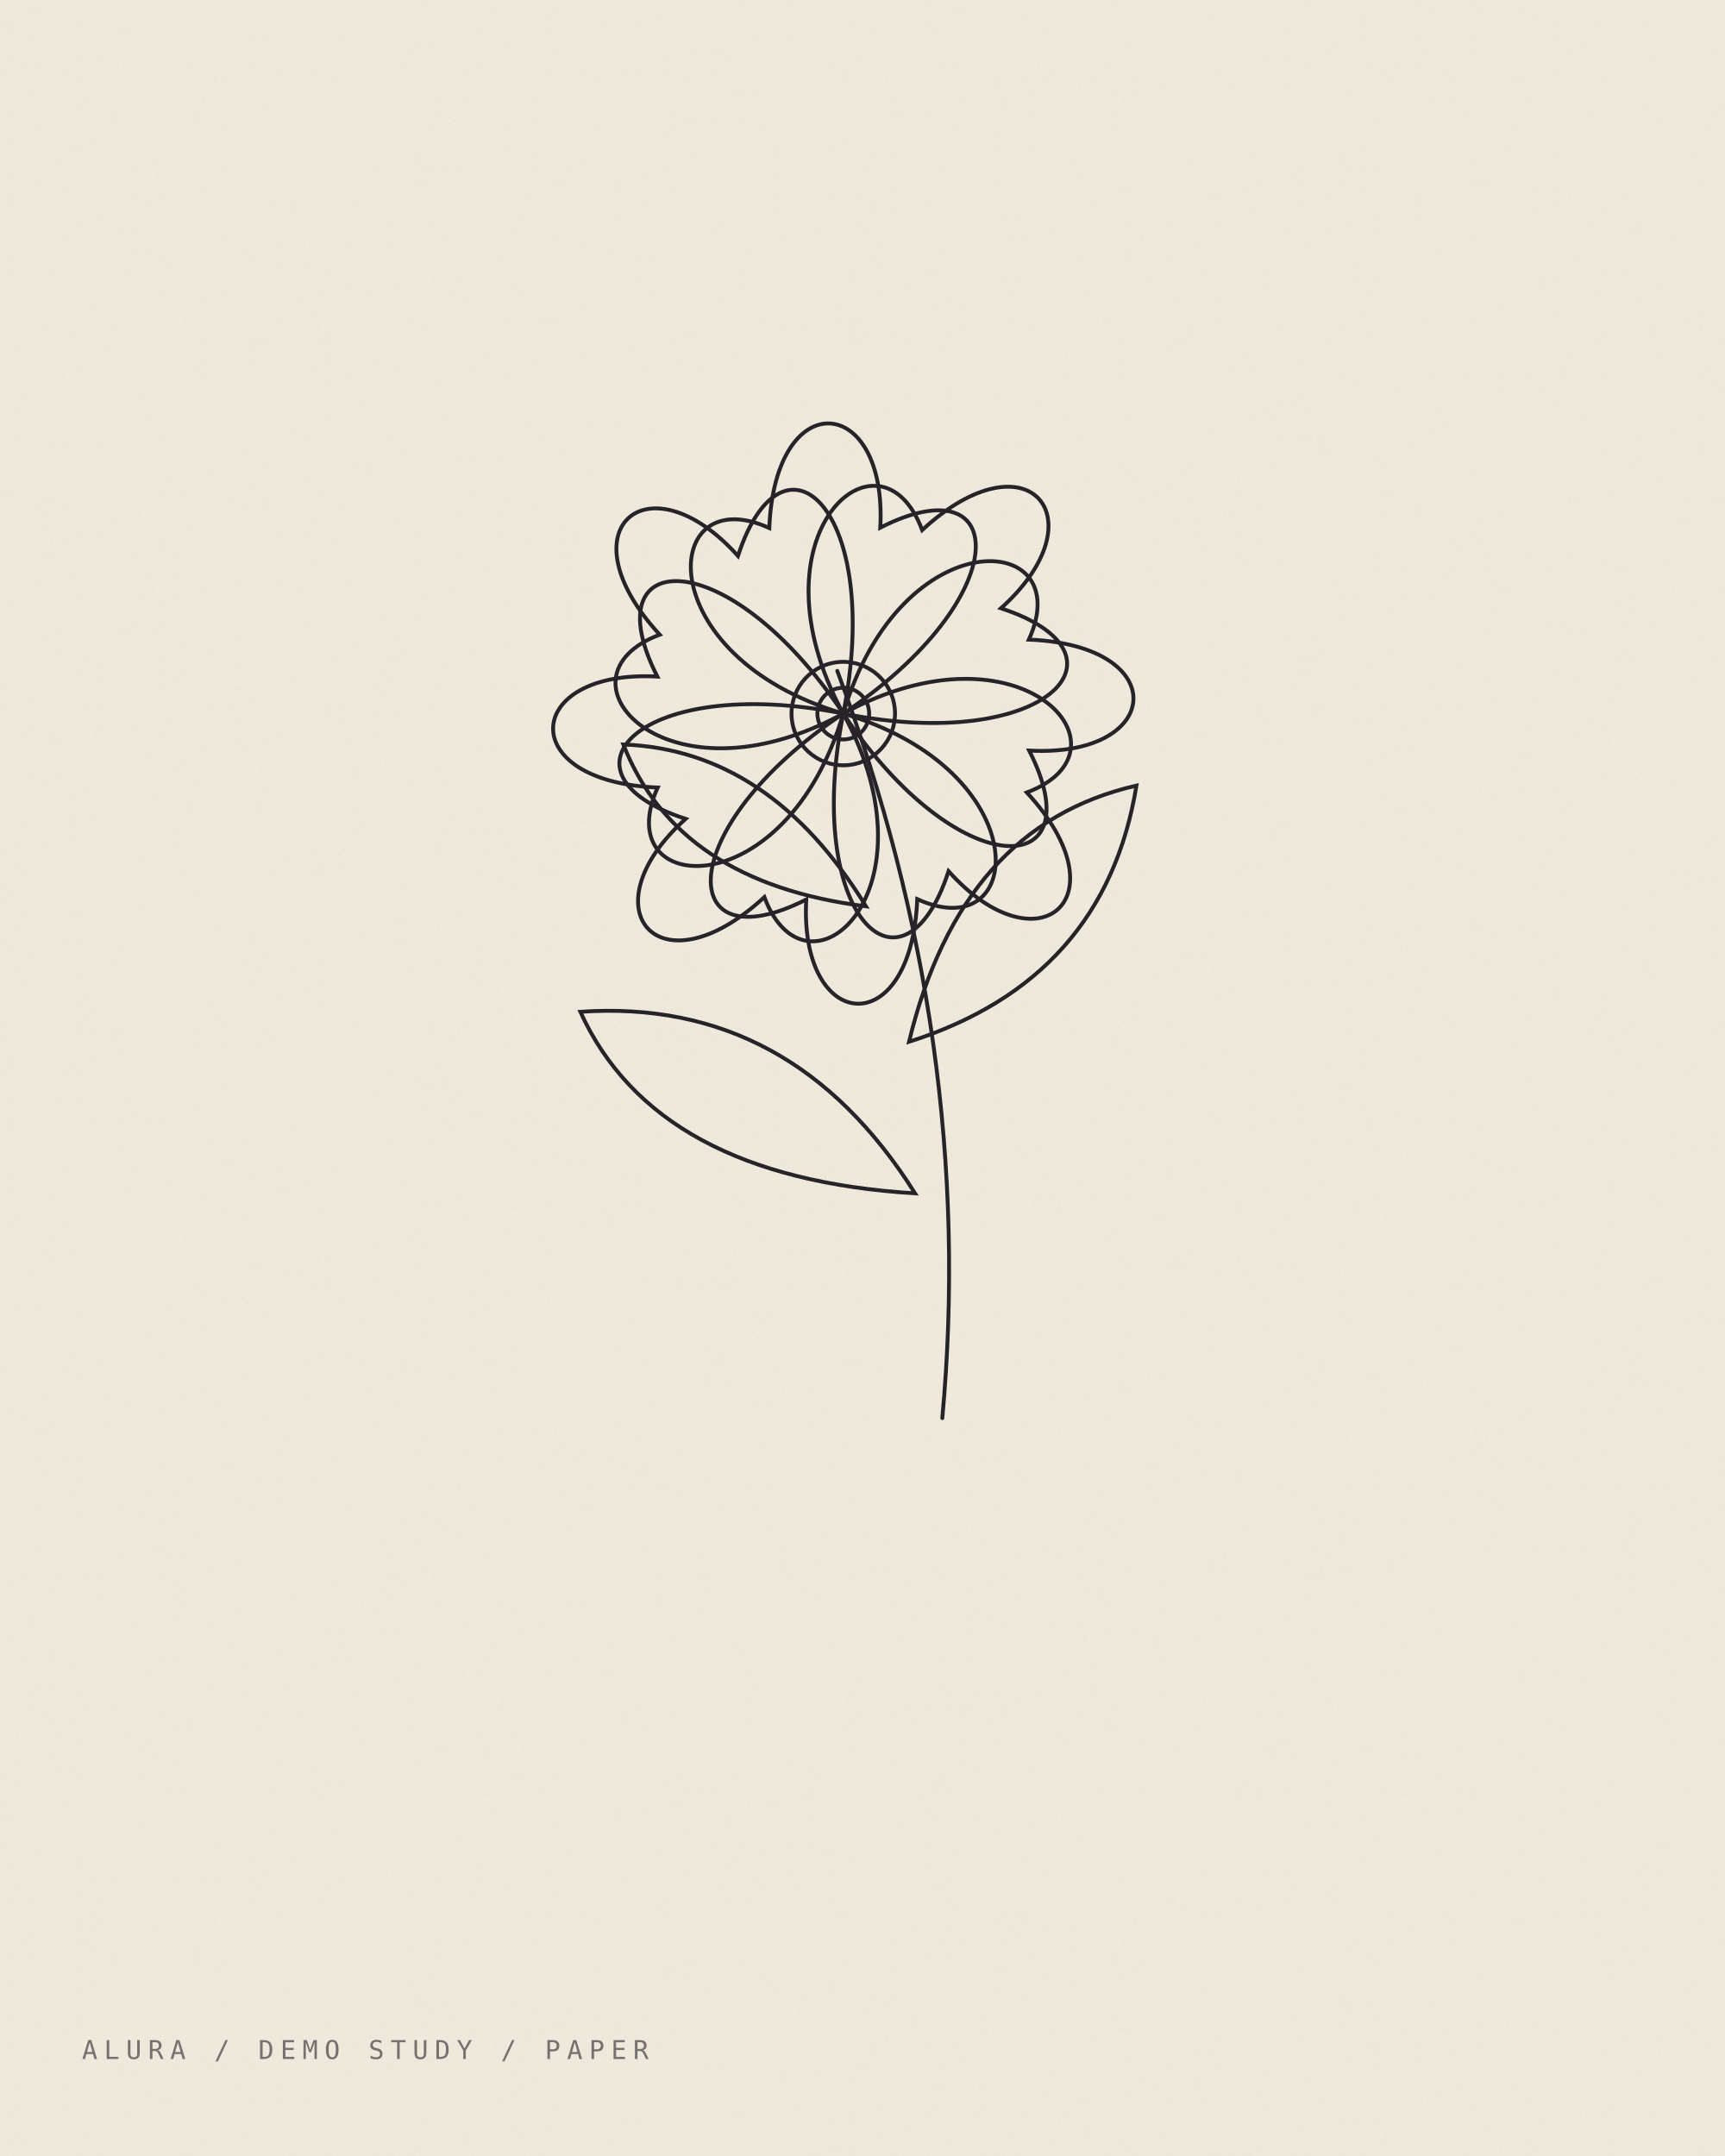
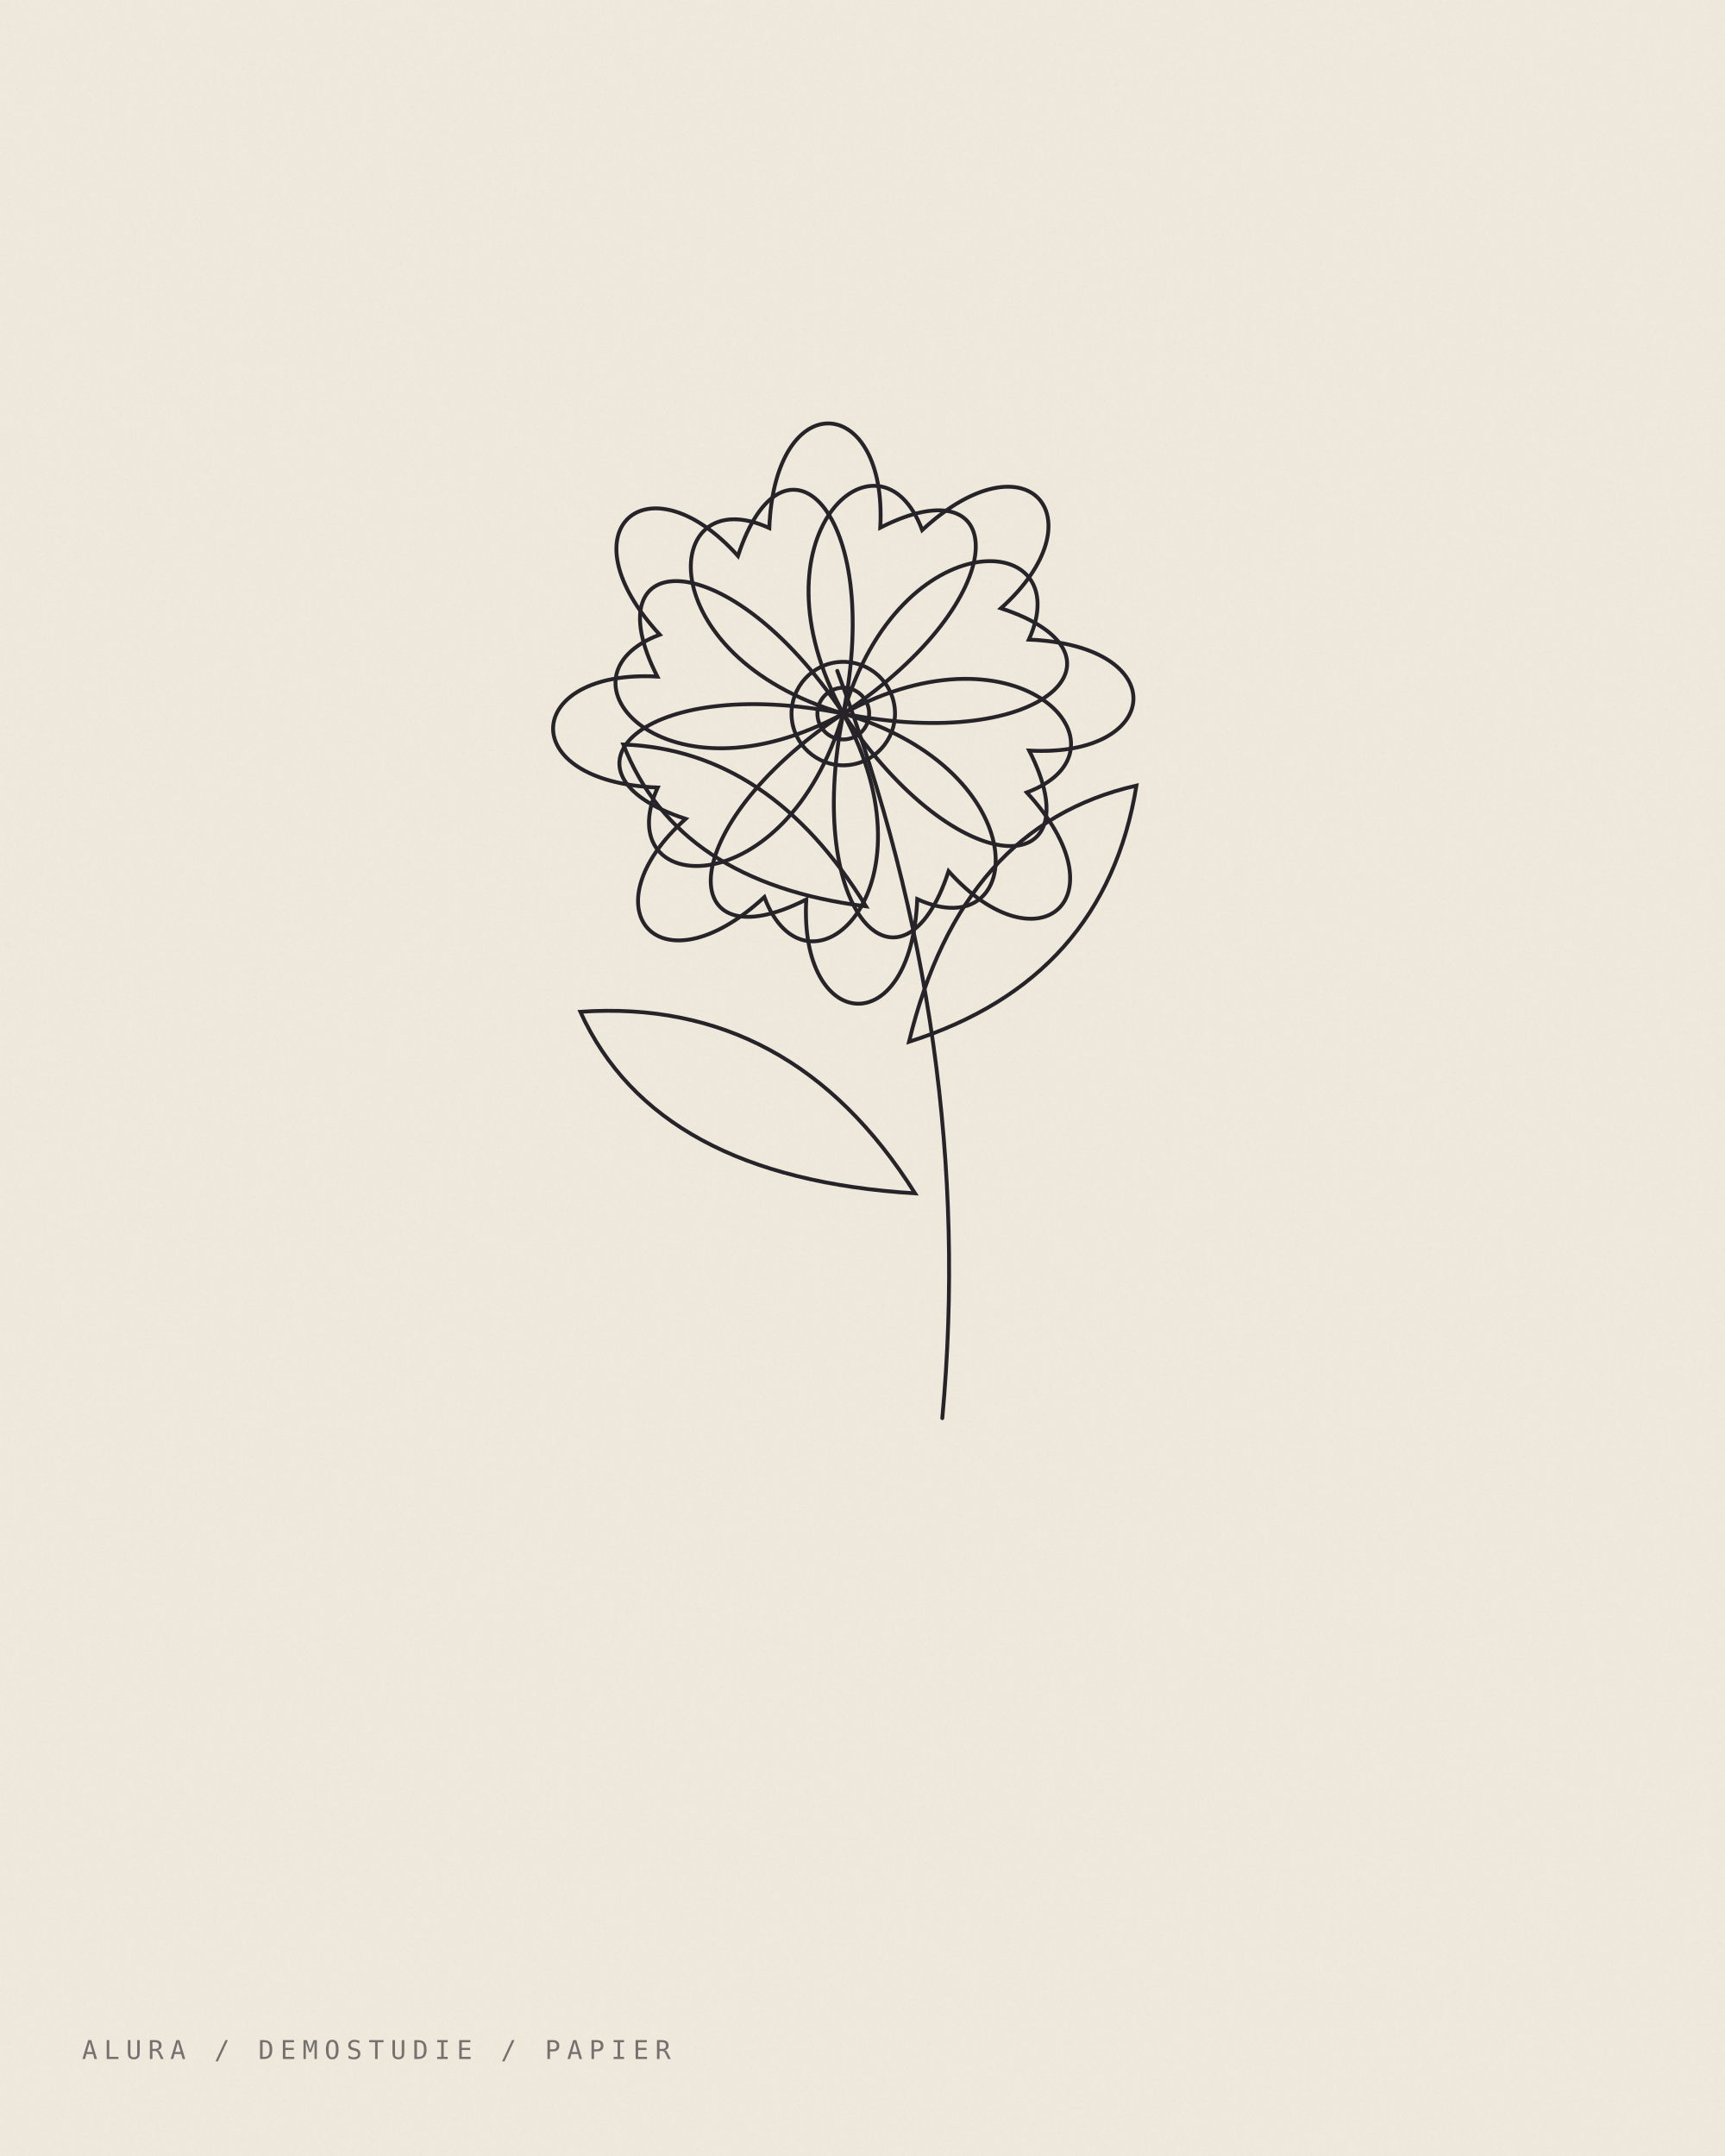
<svg xmlns="http://www.w3.org/2000/svg" width="800" height="1000" viewBox="0 0 800 1000">
  <defs>
    <radialGradient id="g" cx=".35" cy=".25" r=".9">
      <stop stop-color="#f0eadd" />
      <stop offset="1" stop-color="#dcd4c7" />
    </radialGradient>
    <filter id="noise">
      <feTurbulence baseFrequency=".6" numOctaves="3" stitchTiles="stitch" />
      <feColorMatrix type="saturate" values="0" />
    </filter>
  </defs>
  <path fill="#f0eadd" d="M0 0H800V1000H0Z" />
  <g transform="translate(155 130) rotate(-8 250 300)" fill="none" stroke="#242127" stroke-width="1.8" stroke-linecap="round">
    <path d="M250 530Q290 360 250 180M252 425Q134 401 110 320Q208 327 252 425ZM259 355Q353 339 380 252Q297 259 259 355ZM248 290Q163 267 147 200Q214 212 248 290Z" />
    <path d="M250 200C164 161 181 80 228 110C240 44 291 56 279 117C343 95 337 158 250 200Z" transform="rotate(0 250 200)" />
    <path d="M250 200C164 161 181 80 228 110C240 44 291 56 279 117C343 95 337 158 250 200Z" transform="rotate(45 250 200)" />
    <path d="M250 200C164 161 181 80 228 110C240 44 291 56 279 117C343 95 337 158 250 200Z" transform="rotate(90 250 200)" />
    <path d="M250 200C164 161 181 80 228 110C240 44 291 56 279 117C343 95 337 158 250 200Z" transform="rotate(135 250 200)" />
    <path d="M250 200C164 161 181 80 228 110C240 44 291 56 279 117C343 95 337 158 250 200Z" transform="rotate(180 250 200)" />
    <path d="M250 200C164 161 181 80 228 110C240 44 291 56 279 117C343 95 337 158 250 200Z" transform="rotate(225 250 200)" />
    <path d="M250 200C164 161 181 80 228 110C240 44 291 56 279 117C343 95 337 158 250 200Z" transform="rotate(270 250 200)" />
    <path d="M250 200C164 161 181 80 228 110C240 44 291 56 279 117C343 95 337 158 250 200Z" transform="rotate(315 250 200)" />
    <circle cx="250" cy="200" r="24" />
    <circle cx="250" cy="200" r="12" />
  </g>
  <path d="M0 0H800V1000H0Z" filter="url(#noise)" opacity=".055" />
-   <text x="38" y="955" font-family="monospace" font-size="12" letter-spacing="3" fill="#242127" opacity=".6">ALURA / DEMO STUDY / PAPER</text>
+   <text x="38" y="955" font-family="monospace" font-size="12" letter-spacing="3" fill="#242127" opacity=".6">ALURA / DEMOSTUDIE / PAPIER</text>
</svg>
